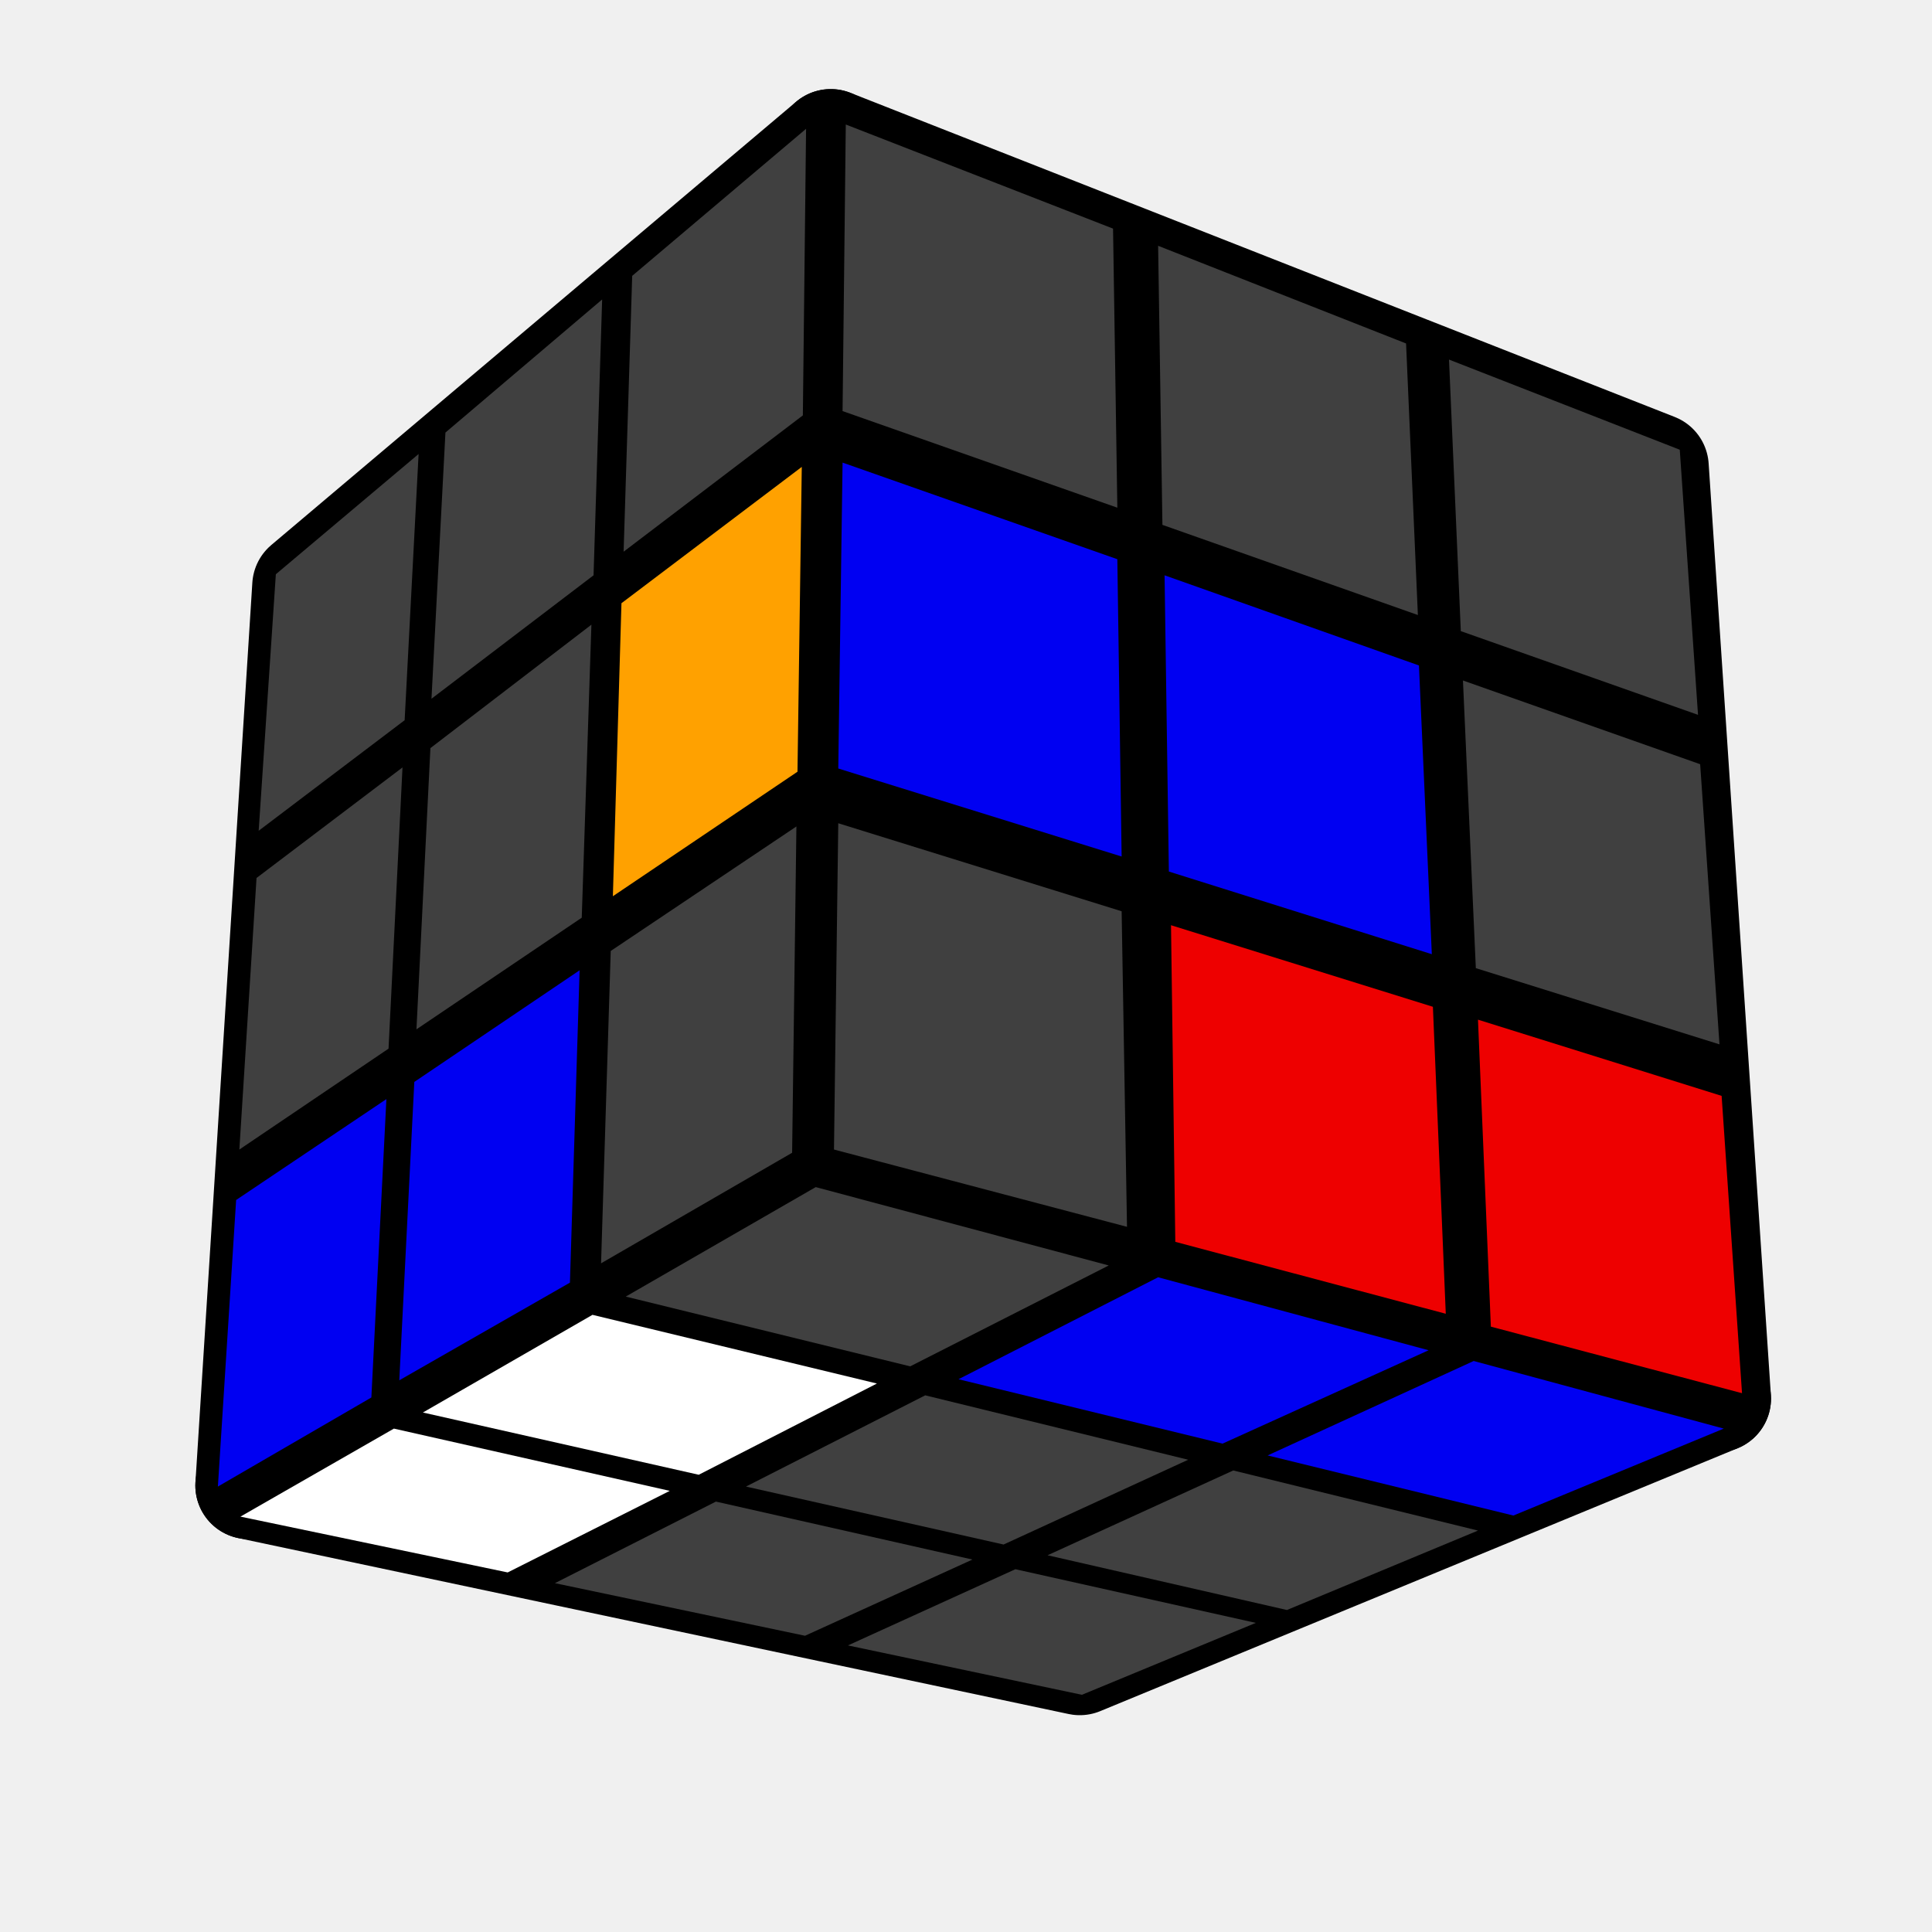
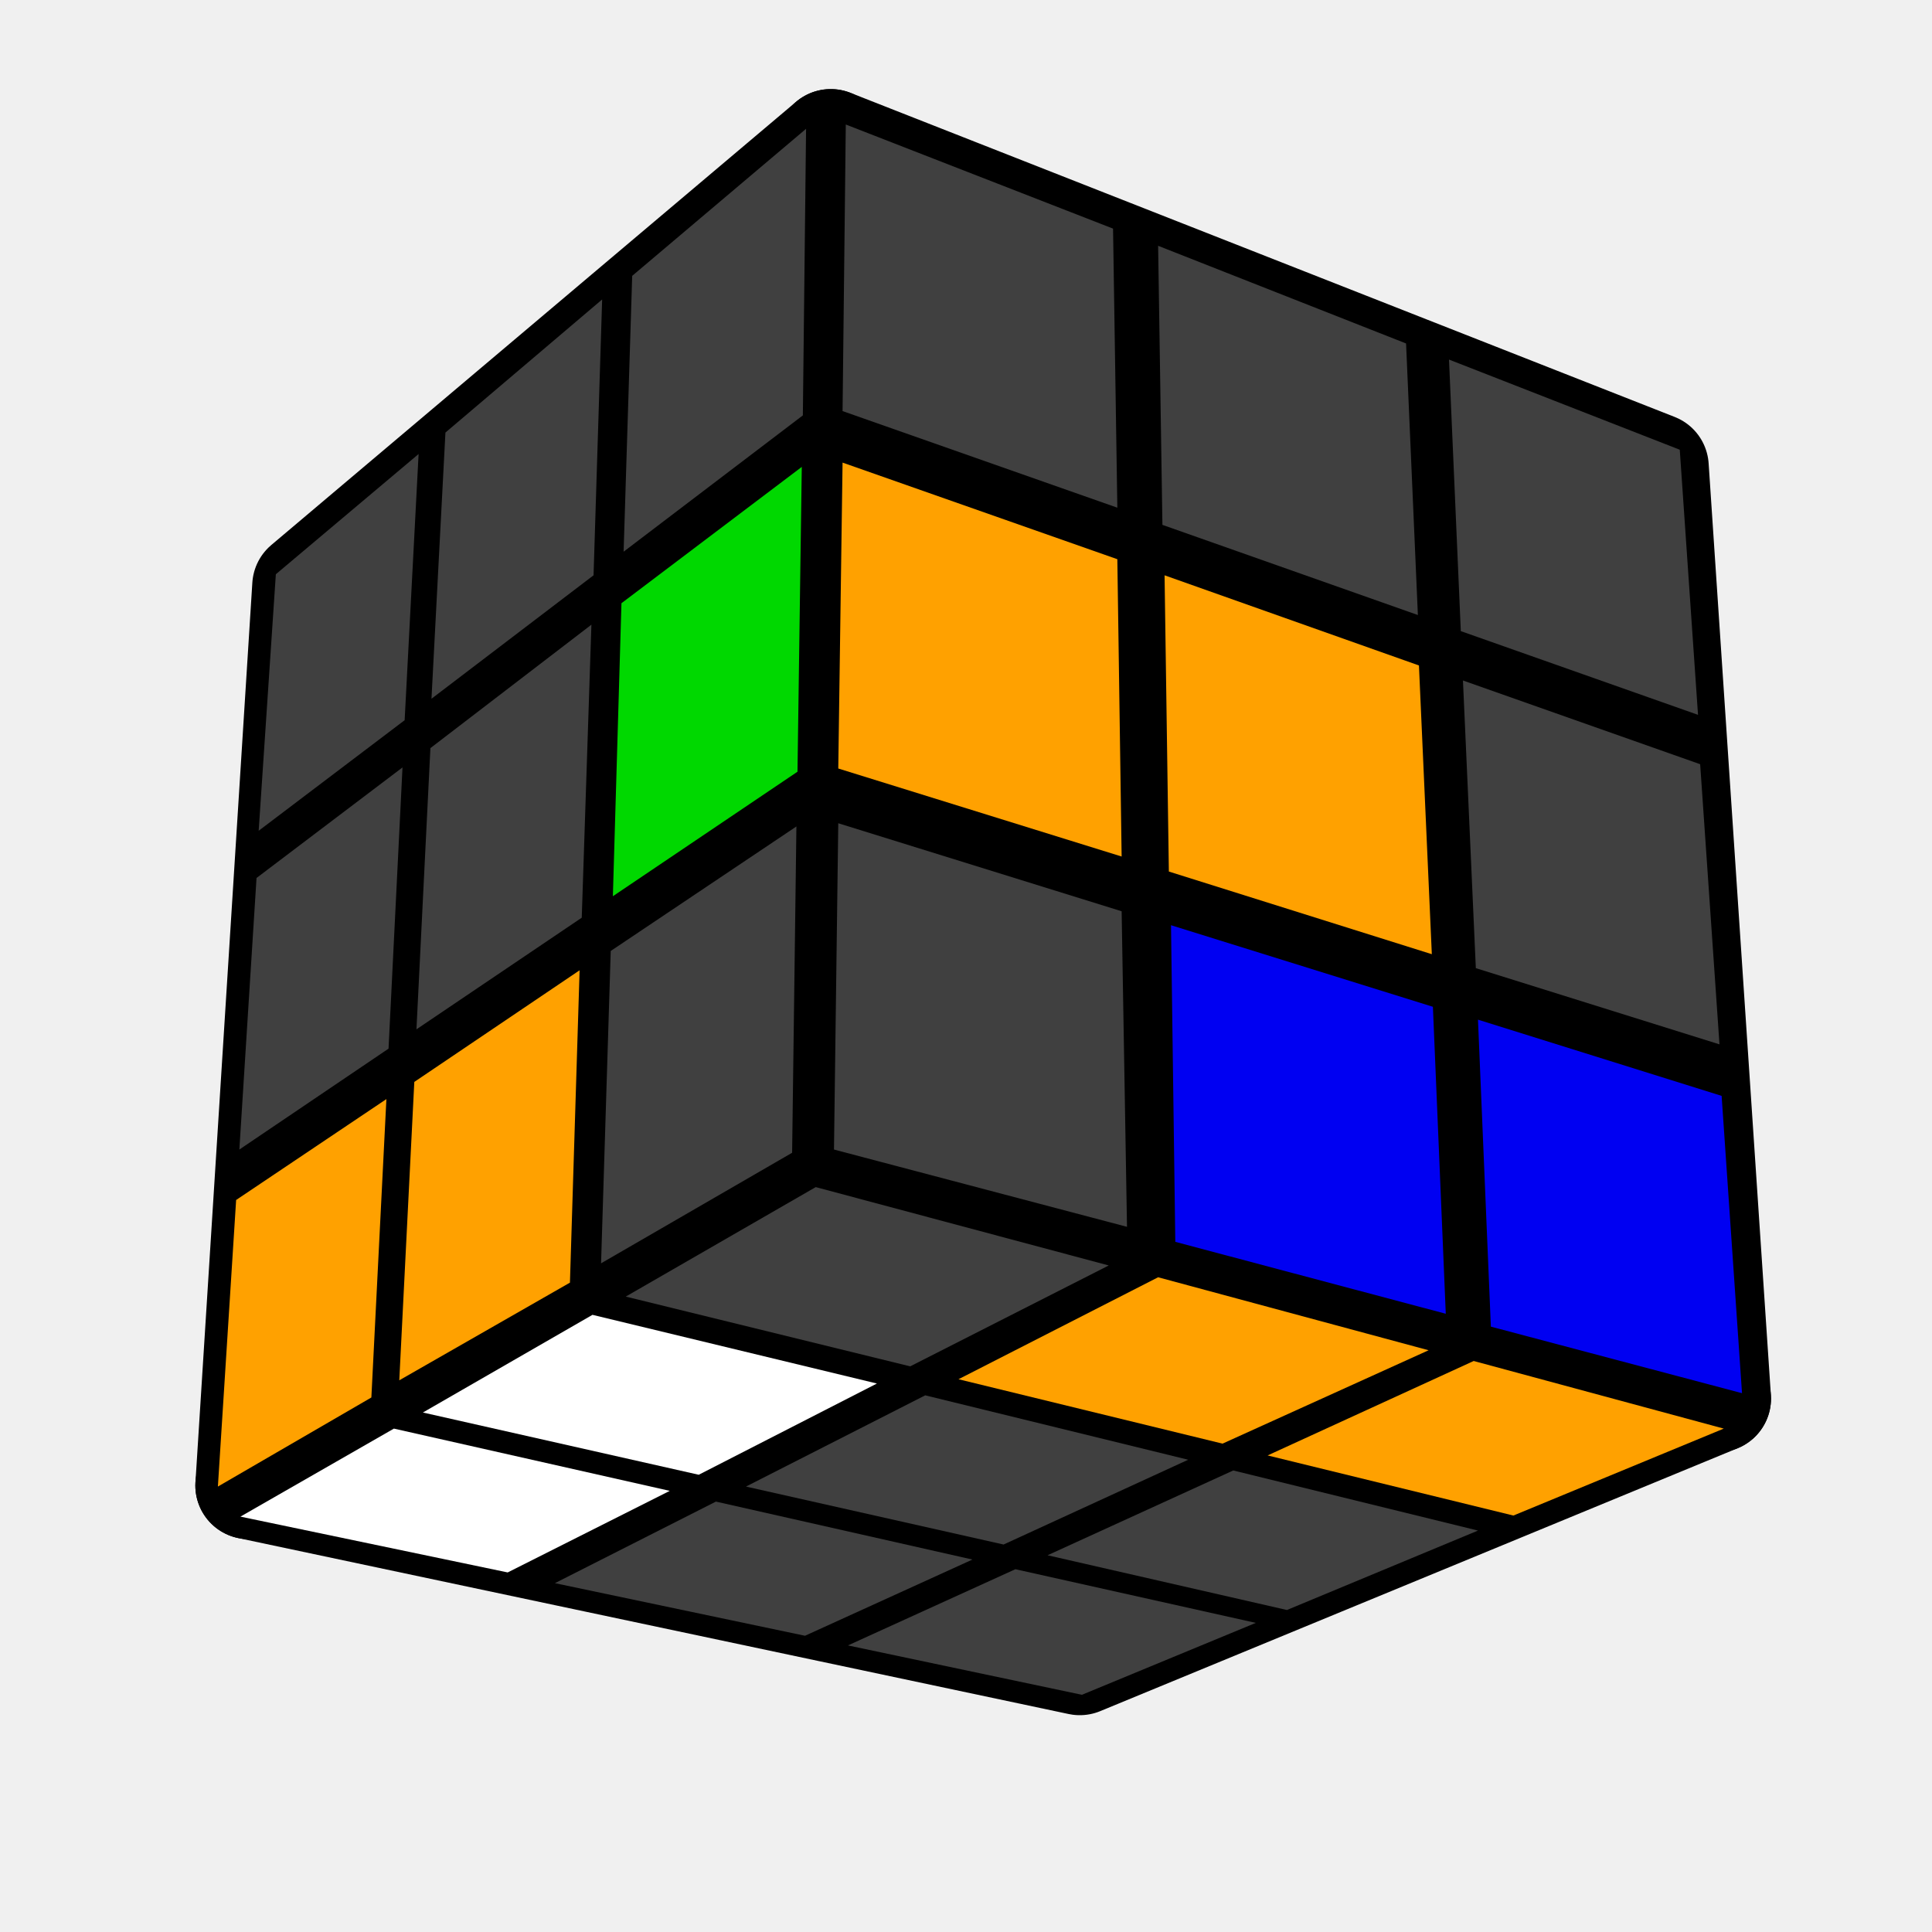
<svg xmlns="http://www.w3.org/2000/svg" version="1.1" width="128" height="128" viewBox="-0.9 -0.9 1.8 1.8">
  <g style="stroke-width:0.1;stroke-linejoin:round;opacity:1">
    <polygon fill="#000000" stroke="#000000" points="-0.139,0.18 0.7,0.403 0.106,0.648 -0.668,0.484" />
    <polygon fill="#000000" stroke="#000000" points="-0.615,-0.354 -0.126,-0.767 -0.139,0.18 -0.668,0.484" />
    <polygon fill="#000000" stroke="#000000" points="-0.126,-0.767 0.642,-0.465 0.7,0.403 -0.139,0.18" />
  </g>
  <g style="opacity:1;stroke-opacity:0.5;stroke-width:0;stroke-linejoin:round">
    <polygon fill="#404040" stroke="#000000" points="-0.14,0.206 0.133,0.279 -0.052,0.373 -0.317,0.308" />
-     <polygon fill="#0000F2" stroke="#000000" points="0.179,0.29 0.431,0.358 0.239,0.445 -0.007,0.385" />
-     <polygon fill="#0000F2" stroke="#000000" points="0.473,0.368 0.706,0.431 0.51,0.512 0.281,0.456" />
+     <polygon fill="#FFA100" stroke="#000000" points="0.179,0.29 0.431,0.358 0.239,0.445 -0.007,0.385" />
+     <polygon fill="#FFA100" stroke="#000000" points="0.473,0.368 0.706,0.431 0.51,0.512 0.281,0.456" />
    <polygon fill="#FFFFFF" stroke="#000000" points="-0.348,0.325 -0.083,0.389 -0.249,0.474 -0.506,0.416" />
    <polygon fill="#404040" stroke="#000000" points="-0.038,0.4 0.207,0.46 0.035,0.539 -0.205,0.485" />
    <polygon fill="#404040" stroke="#000000" points="0.249,0.47 0.477,0.526 0.299,0.6 0.076,0.549" />
    <polygon fill="#FFFFFF" stroke="#000000" points="-0.533,0.431 -0.276,0.489 -0.427,0.565 -0.676,0.513" />
    <polygon fill="#404040" stroke="#000000" points="-0.233,0.499 0.006,0.553 -0.15,0.624 -0.383,0.575" />
    <polygon fill="#404040" stroke="#000000" points="0.046,0.562 0.27,0.612 0.108,0.679 -0.11,0.633" />
    <polygon fill="#404040" stroke="#000000" points="-0.643,-0.365 -0.51,-0.477 -0.523,-0.229 -0.659,-0.126" />
    <polygon fill="#404040" stroke="#000000" points="-0.485,-0.497 -0.339,-0.621 -0.347,-0.364 -0.498,-0.249" />
    <polygon fill="#404040" stroke="#000000" points="-0.311,-0.643 -0.149,-0.78 -0.152,-0.513 -0.319,-0.386" />
    <polygon fill="#404040" stroke="#000000" points="-0.661,-0.082 -0.525,-0.185 -0.538,0.077 -0.677,0.171" />
    <polygon fill="#404040" stroke="#000000" points="-0.499,-0.203 -0.349,-0.318 -0.358,-0.045 -0.512,0.059" />
-     <polygon fill="#FFA100" stroke="#000000" points="-0.321,-0.338 -0.153,-0.465 -0.157,-0.181 -0.329,-0.065" />
-     <polygon fill="#0000F2" stroke="#000000" points="-0.68,0.218 -0.54,0.124 -0.554,0.402 -0.697,0.485" />
-     <polygon fill="#0000F2" stroke="#000000" points="-0.514,0.108 -0.36,0.004 -0.369,0.295 -0.528,0.386" />
+     <polygon fill="#00D800" stroke="#000000" points="-0.321,-0.338 -0.153,-0.465 -0.157,-0.181 -0.329,-0.065" />
+     <polygon fill="#FFA100" stroke="#000000" points="-0.68,0.218 -0.54,0.124 -0.554,0.402 -0.697,0.485" />
+     <polygon fill="#FFA100" stroke="#000000" points="-0.514,0.108 -0.36,0.004 -0.369,0.295 -0.528,0.386" />
    <polygon fill="#404040" stroke="#000000" points="-0.331,-0.014 -0.158,-0.13 -0.162,0.174 -0.34,0.277" />
    <polygon fill="#404040" stroke="#000000" points="-0.112,-0.784 0.137,-0.687 0.141,-0.427 -0.115,-0.517" />
    <polygon fill="#404040" stroke="#000000" points="0.179,-0.671 0.41,-0.58 0.421,-0.327 0.183,-0.411" />
    <polygon fill="#404040" stroke="#000000" points="0.45,-0.565 0.665,-0.481 0.682,-0.234 0.461,-0.312" />
-     <polygon fill="#0000F2" stroke="#000000" points="-0.115,-0.469 0.141,-0.379 0.145,-0.102 -0.119,-0.184" />
-     <polygon fill="#0000F2" stroke="#000000" points="0.185,-0.364 0.422,-0.28 0.434,-0.011 0.189,-0.088" />
+     <polygon fill="#FFA100" stroke="#000000" points="-0.115,-0.469 0.141,-0.379 0.145,-0.102 -0.119,-0.184" />
+     <polygon fill="#FFA100" stroke="#000000" points="0.185,-0.364 0.422,-0.28 0.434,-0.011 0.189,-0.088" />
    <polygon fill="#404040" stroke="#000000" points="0.463,-0.266 0.684,-0.188 0.702,0.073 0.475,0.002" />
    <polygon fill="#404040" stroke="#000000" points="-0.119,-0.133 0.145,-0.051 0.15,0.243 -0.123,0.171" />
-     <polygon fill="#EE0000" stroke="#000000" points="0.191,-0.038 0.435,0.038 0.447,0.324 0.195,0.257" />
-     <polygon fill="#EE0000" stroke="#000000" points="0.477,0.05 0.704,0.121 0.723,0.398 0.489,0.336" />
+     <polygon fill="#0000F2" stroke="#000000" points="0.191,-0.038 0.435,0.038 0.447,0.324 0.195,0.257" />
+     <polygon fill="#0000F2" stroke="#000000" points="0.477,0.05 0.704,0.121 0.723,0.398 0.489,0.336" />
  </g>
</svg>
